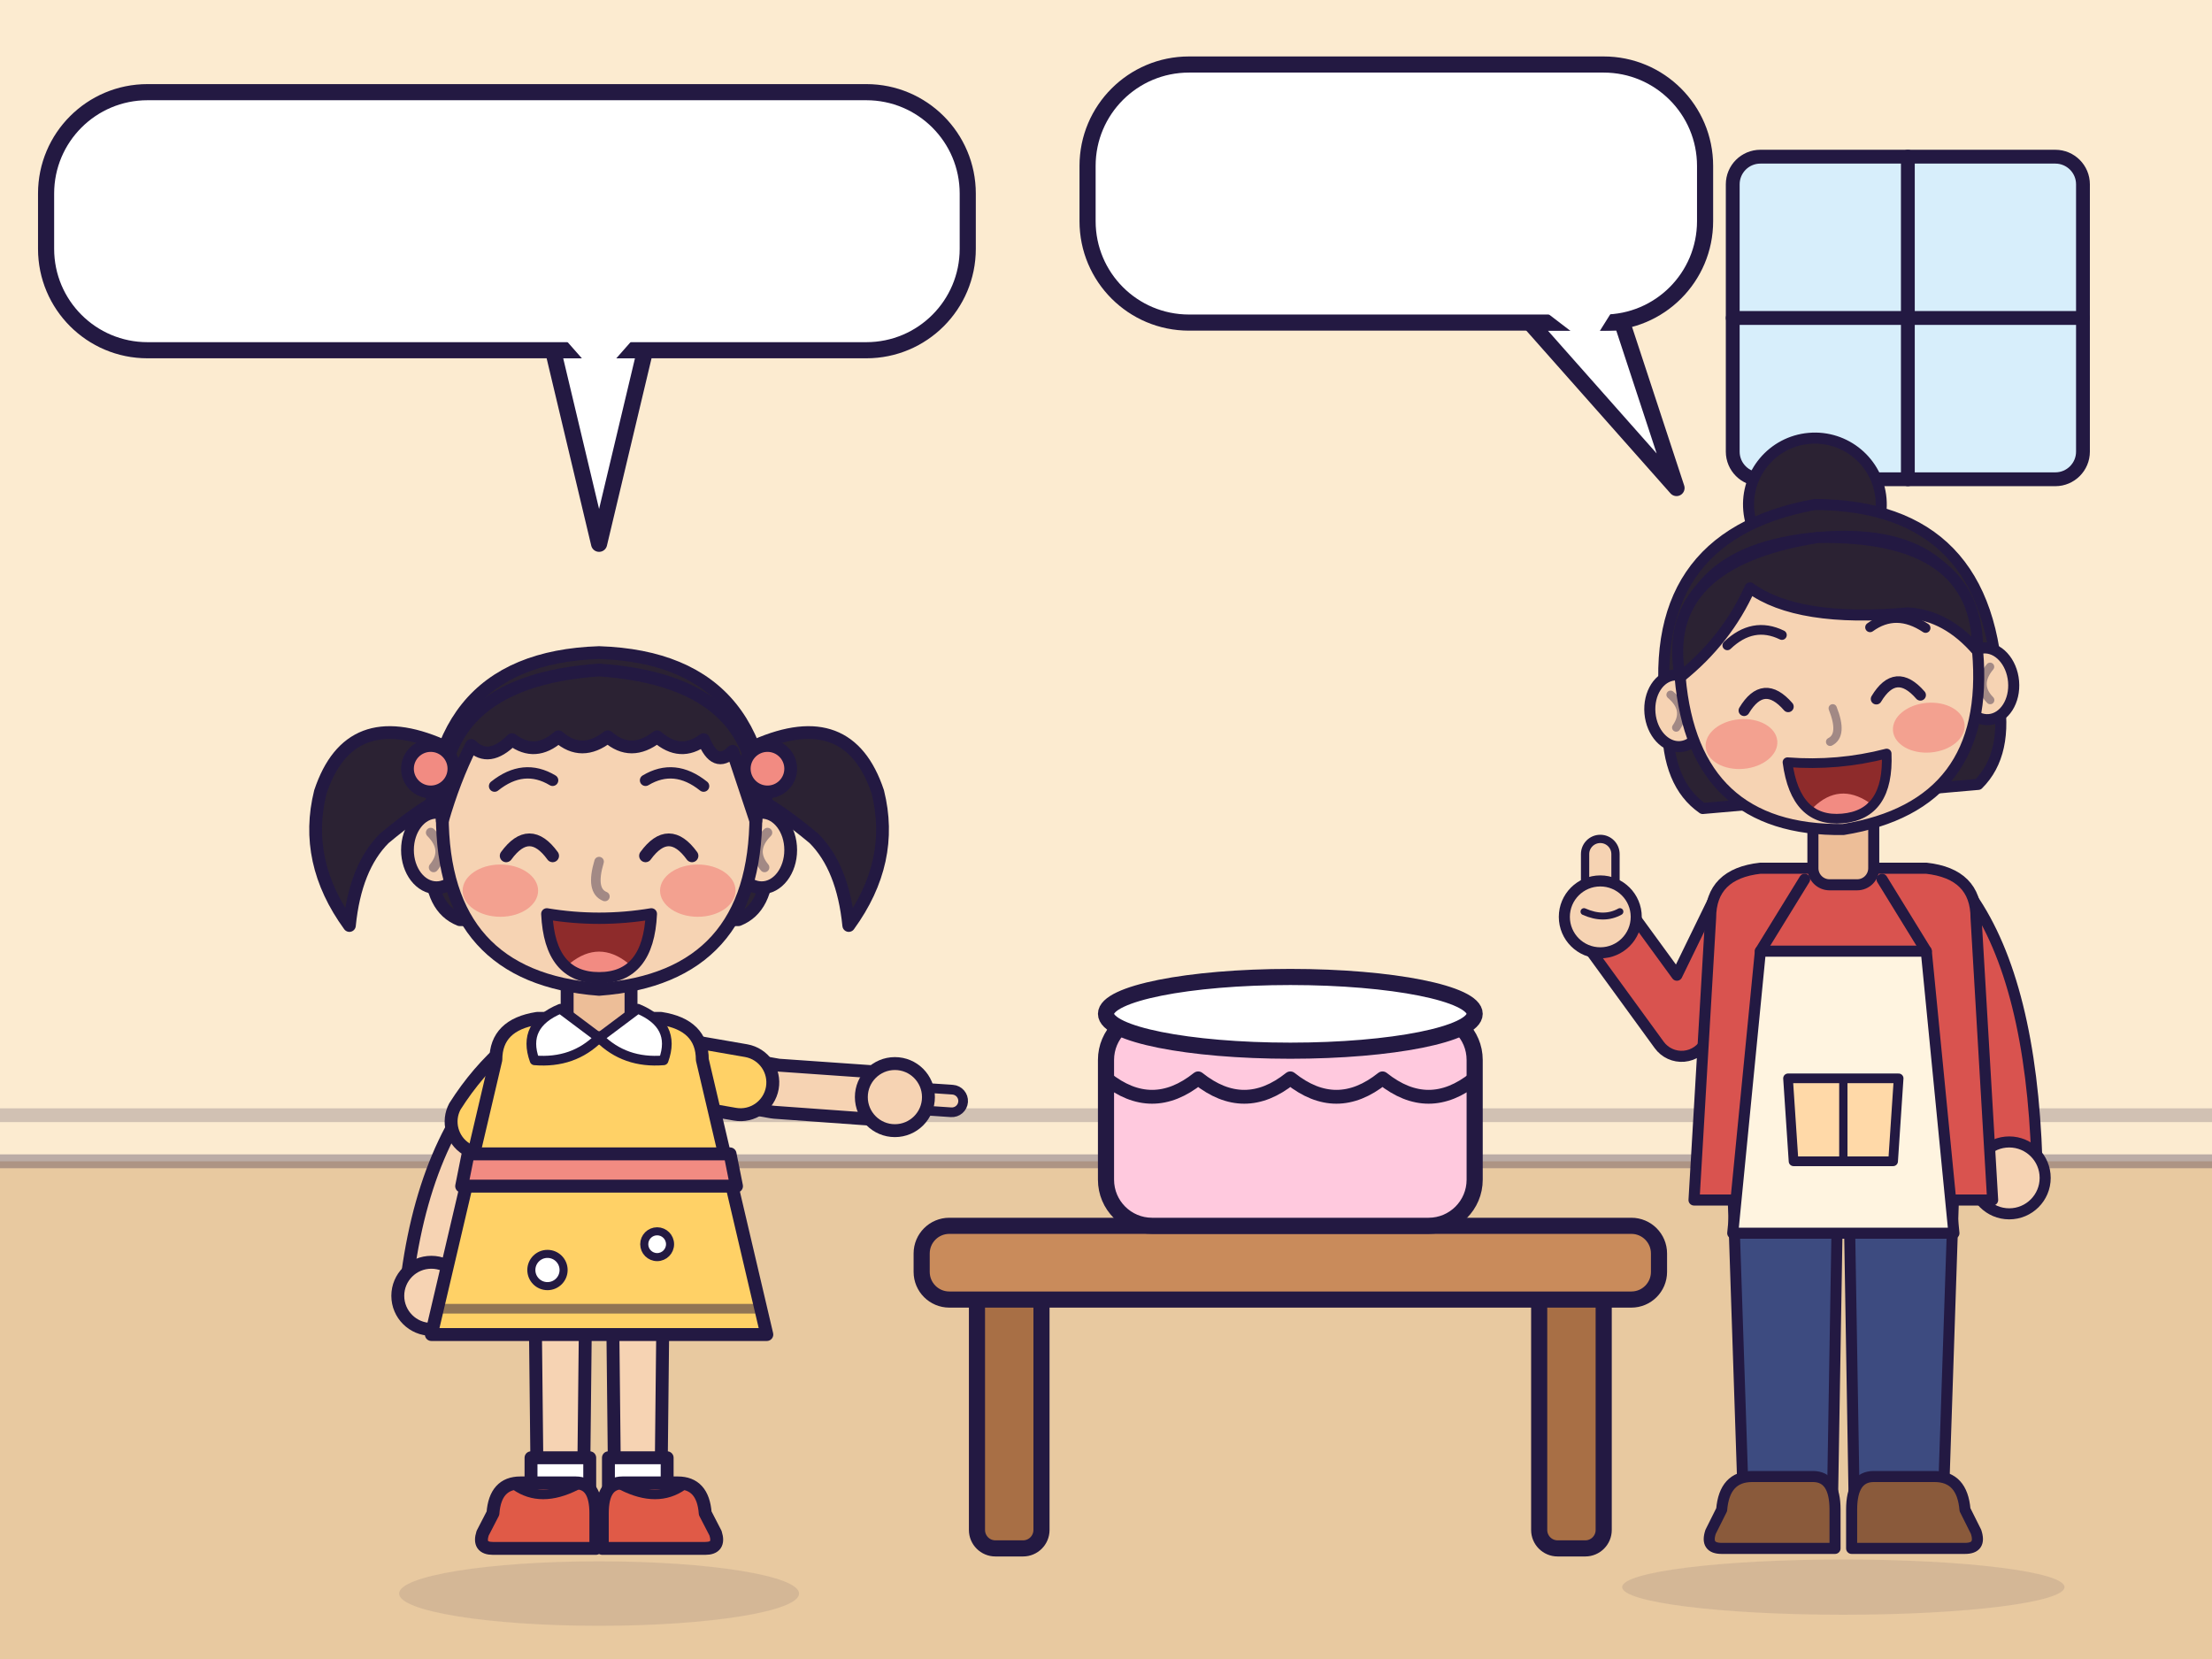
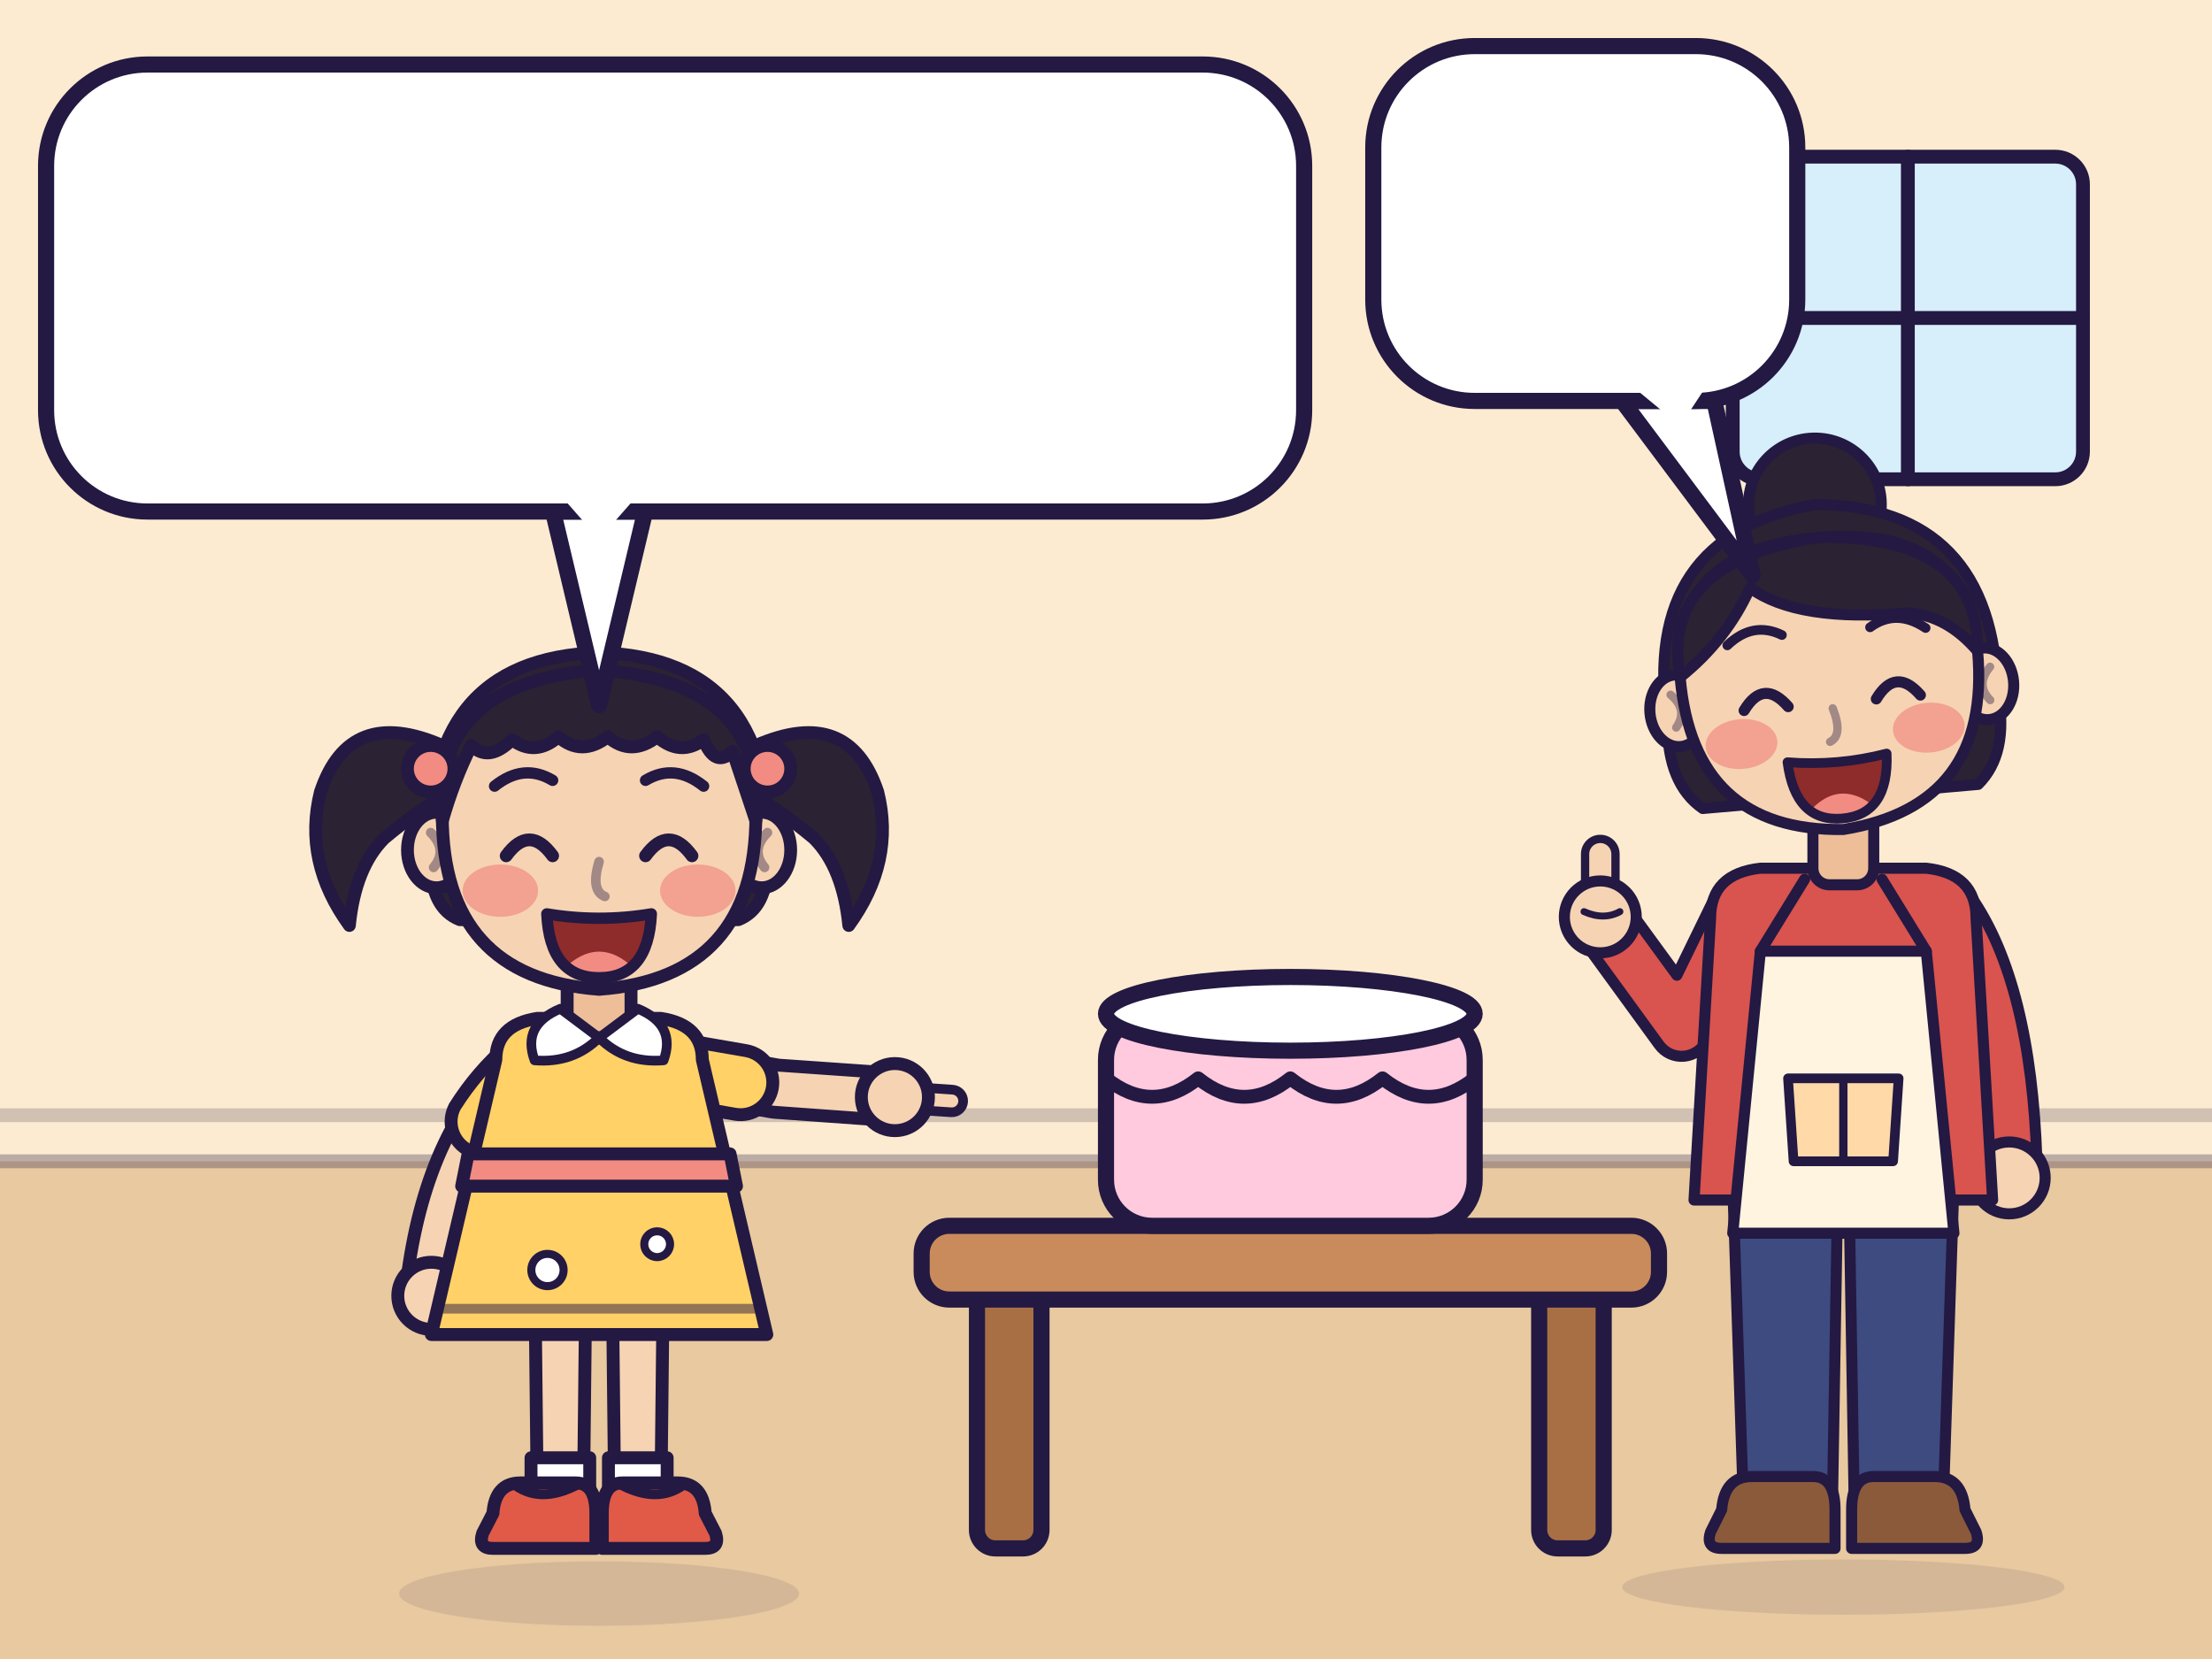
- <svg xmlns="http://www.w3.org/2000/svg" viewBox="0 0 480 360" role="img" aria-label="Little Sister points at the cake on the table: &quot;我可以吃吗？&quot;; Mom smiles and gives a thumbs-up: &quot;可以！&quot;">
+ <svg xmlns="http://www.w3.org/2000/svg" viewBox="0 0 480 360" role="img" aria-label="Little Sister points at the cake on the table: &quot;妈妈，我可以吃一个吗？&quot; Mom smiles and gives a thumbs-up: &quot;可以，吃吧！&quot;">
  <g stroke="#231942" stroke-width="3.5" stroke-linejoin="round" stroke-linecap="round">
    <rect x="0" y="0" width="480" height="360" fill="#FCEBD0" stroke="none" />
    <rect x="0" y="252" width="480" height="108" fill="#E8C9A0" stroke="none" />
    <path d="M0 252L480 252" fill="none" stroke-width="3" opacity="0.3" />
    <path d="M0 242L480 242" fill="none" stroke-width="3" opacity="0.2" />
    <rect x="376" y="34" width="76" height="70" rx="6" fill="#D7EEFB" stroke-width="3" />
    <path d="M414 34L414 104M376 69L452 69" fill="none" stroke-width="3" />
    <g transform="translate(130 336) scale(0.7 0.7)">
      <g class="char c-1 ch-meimei">
        <g transform="translate(-150 -432)">
          <ellipse class="shadow" cx="150" cy="446" rx="62" ry="10" fill="#231942" stroke="none" opacity="0.1" />
          <g class="figure" stroke="#231942" stroke-width="4" stroke-linejoin="round" stroke-linecap="round">
            <g class="legs">
              <path d="M129.9 329.7L146.1 329.7L145.1 422.6L130.9 422.6Z" fill="#F6D3B3" />
              <path d="M128.9 403.9L147.1 403.9L147.1 422.6L128.9 422.6Z" fill="#FFFFFF" />
              <path d="M153.9 329.7L170.1 329.7L169.1 422.6L154.9 422.6Z" fill="#F6D3B3" />
              <path d="M152.9 403.9L171.1 403.9L171.1 422.6L152.9 422.6Z" fill="#FFFFFF" />
              <path d="M149 421.1Q149 411.7 142.8 411.7L125.6 411.7Q117.8 411.7 117.1 421.1L113.9 427.3Q112.4 432 117.1 432L149 432Z" fill="#E05A47" />
              <path d="M124.1 412.5Q131.9 418 142.8 412.5" fill="none" stroke-width="3" />
              <path d="M151 421.1Q151 411.7 157.2 411.7L174.4 411.7Q182.2 411.7 182.9 421.1L186.1 427.3Q187.6 432 182.9 432L151 432Z" fill="#E05A47" />
              <path d="M175.9 412.5Q168.1 418 157.2 412.5" fill="none" stroke-width="3" />
            </g>
            <g transform="translate(150 333.7)">
              <g class="upper">
                <g transform="translate(-150 -333.7)">
                  <g transform="translate(172 283.7)">
                    <g class="arm-left">
                      <g transform="translate(-172 -283.7)">
                        <path d="M170.7 291L203.5 296.7A7.4 7.4 0 0 0 204.3 296.8L236.2 299.1A7.4 7.4 0 0 0 237.2 284.4L205.7 282.2L173.3 276.5A7.4 7.4 0 0 0 170.7 291Z" fill="#F6D3B3" />
                        <path d="M170.3 293.6L192.1 297.4A10 10 0 0 0 195.6 277.7L173.7 273.9A10 10 0 0 0 170.3 293.6Z" fill="#FFD166" />
                        <path d="M241.4 295.6L259.1 296.8A3.5 3.5 0 0 0 259.6 289.8L241.9 288.6A3.5 3.5 0 0 0 241.4 295.6Z" fill="#F6D3B3" stroke-width="3" />
                        <circle class="hand" cx="241.7" cy="292.1" r="10.4" fill="#F6D3B3" />
                      </g>
                    </g>
                  </g>
                  <g transform="translate(128 283.7)">
                    <g class="arm-right">
                      <g transform="translate(-128 -283.7)">
                        <path d="M123.2 278.1Q97.1 300.4 90.7 346.7A7.4 7.4 0 0 0 105.3 348.7Q110.9 308 132.8 289.3A7.4 7.4 0 0 0 123.2 278.1Z" fill="#F6D3B3" />
                        <path d="M121.5 276.1Q112.2 284.1 105.3 295A10 10 0 0 0 122.2 305.6Q127.5 297.3 134.5 291.3A10 10 0 0 0 121.5 276.1Z" fill="#FFD166" />
                        <circle class="hand" cx="98" cy="353.7" r="10.4" fill="#F6D3B3" />
                      </g>
                    </g>
                  </g>
                  <g class="body">
                    <path d="M118 280.5Q118 269.7 130.8 267.7L169.2 267.7Q182 269.7 182 280.5L202 365.7L98 365.7Z" fill="#FFD166" />
                    <path d="M109.4 309.7L190.6 309.7L192.6 319.7L107.4 319.7Z" fill="#F28B82" />
                    <g class="neck">
                      <rect x="140.1" y="250.7" width="19.8" height="23" rx="6" fill="#EDBE98" />
                    </g>
                    <path d="M138 264.7Q126 269.7 130 280.7Q142 281.7 150 273.7Z" fill="#FFFFFF" stroke-width="3" />
                    <path d="M162 264.7Q174 269.7 170 280.7Q158 281.7 150 273.7Z" fill="#FFFFFF" stroke-width="3" />
                    <circle cx="134" cy="345.7" r="5" fill="#FFFFFF" stroke-width="2.5" />
                    <circle cx="168" cy="337.7" r="4" fill="#FFFFFF" stroke-width="2.5" />
                    <path d="M101.6 357.7L198.4 357.7" fill="none" stroke-width="3" opacity="0.5" />
                  </g>
                  <g transform="translate(150 258.7)">
                    <g class="head">
                      <g transform="translate(-150 -258.7)">
                        <g transform="translate(150 210.1) scale(0.9)" stroke-width="4.4">
                          <g class="hair-back">
                            <path d="M-54-30Q-86-44-96-14Q-102 10-86 32Q-84 12-74 2Q-62-8-54-12Z" fill="#2B2233" />
                            <path d="M54-30Q86-44 96-14Q102 10 86 32Q84 12 74 2Q62-8 54-12Z" fill="#2B2233" />
                            <path d="M-58 10Q-62-60 0-62Q62-60 58 10Q58 26 48 30L-48 30Q-58 26-58 10Z" fill="#2B2233" />
                          </g>
                          <g class="ears">
                            <ellipse cx="-56" cy="6" rx="10" ry="13" fill="#F6D3B3" />
                            <ellipse cx="56" cy="6" rx="10" ry="13" fill="#F6D3B3" />
                            <path d="M-58 0Q-52 6-57 12" fill="none" stroke-width="3.3" opacity="0.4" />
                            <path d="M58 0Q52 6 57 12" fill="none" stroke-width="3.3" opacity="0.4" />
                          </g>
                          <path class="face" d="M-54-6Q-54-52 0-52Q54-52 54-6Q54 50 0 54Q-54 50-54-6Z" fill="#F6D3B3" />
                          <g class="hair">
                            <path d="M-54-4Q-58-52 0-56Q58-52 54-4Q50-16 46-28Q40-22 36-32Q28-26 20-33Q11-26 3-33Q-6-26-14-33Q-22-26-30-32Q-38-24-44-30Q-50-18-54-4Z" fill="#2B2233" />
                            <circle cx="-58" cy="-22" r="8" fill="#F28B82" />
                            <circle cx="58" cy="-22" r="8" fill="#F28B82" />
                          </g>
                          <g class="cheeks">
                            <ellipse cx="-34" cy="20" rx="13" ry="9" fill="#F28B82" stroke="none" opacity="0.7" />
                            <ellipse cx="34" cy="20" rx="13" ry="9" fill="#F28B82" stroke="none" opacity="0.7" />
                          </g>
                          <g class="brows">
                            <path d="M-36-16Q-26-24-16-18M16-18Q26-24 36-16" fill="none" stroke-width="3.9" />
                          </g>
                          <g transform="translate(0 4)">
                            <g class="eyes">
                              <g transform="translate(0 -4)">
                                <path d="M-32 8Q-24-3-16 8M16 8Q24-3 32 8" fill="none" stroke-width="4.4" />
                              </g>
                            </g>
                          </g>
                          <g class="nose">
                            <path d="M0 10Q-3 20 2 22" fill="none" stroke-width="3.3" opacity="0.4" />
                          </g>
                          <g class="mouth">
                            <path d="M-18 28Q0 31 18 28Q17 50 0 50Q-17 50-18 28Z" fill="#8E2B2B" stroke="none" />
                            <path d="M-10 45Q0 37 10 45Q6 50 0 50Q-6 50-10 45Z" fill="#F28B82" stroke="none" />
                            <path d="M-18 28Q0 31 18 28Q17 50 0 50Q-17 50-18 28Z" fill="none" stroke-width="3.9" />
                          </g>
                        </g>
                      </g>
                    </g>
                  </g>
                </g>
              </g>
            </g>
          </g>
        </g>
      </g>
    </g>
    <g transform="translate(400 336) scale(-0.6 0.6)">
      <g class="char c-2 ch-mama">
        <g transform="translate(-150 -432)">
          <ellipse class="shadow" cx="150" cy="446" rx="80" ry="10" fill="#231942" stroke="none" opacity="0.1" />
          <g class="figure" stroke="#231942" stroke-width="4" stroke-linejoin="round" stroke-linecap="round">
            <g class="legs">
              <path d="M110 300L148 300L146 420L114 420Z" fill="#3D4B80" />
              <path d="M190 300L152 300L154 420L186 420Z" fill="#3D4B80" />
              <path d="M147 418Q147 406 139 406L117 406Q107 406 106 418L102 426Q100 432 106 432L147 432Z" fill="#8A5A3B" />
              <path d="M153 418Q153 406 161 406L183 406Q193 406 194 418L198 426Q200 432 194 432L153 432Z" fill="#8A5A3B" />
            </g>
            <g transform="translate(150 300)">
              <g class="upper">
                <g transform="translate(-150 -300)">
                  <g transform="translate(188 202)">
                    <g class="arm-left">
                      <g transform="translate(-188 -202)">
                        <path d="M179 206.4L199.5 248.4A10 10 0 0 0 216.6 249.9L243.1 213.5A10 10 0 0 0 226.9 201.8L210.2 224.7L197 197.6A10 10 0 0 0 179 206.4Z" fill="#D9534F" />
                        <path d="M243.4 201L243.4 180.9A5.5 5.5 0 0 0 232.4 180.9L232.4 201A5.5 5.5 0 0 0 243.4 201Z" fill="#F6D3B3" stroke-width="3" />
                        <circle class="hand" cx="237.9" cy="203.6" r="13" fill="#F6D3B3" />
                        <path d="M230.8 201.7Q236.6 204.9 243.8 201.7" fill="none" stroke-width="2.5" />
                      </g>
                    </g>
                  </g>
                  <g transform="translate(112 202)">
                    <g class="arm-right">
                      <g transform="translate(-112 -202)">
                        <path d="M103.8 196.3Q82.1 227.5 80 291.7A10 10 0 0 0 100 292.3Q101.9 234.1 120.2 207.7A10 10 0 0 0 103.8 196.3Z" fill="#D9534F" />
                        <circle class="hand" cx="90" cy="298" r="13" fill="#F6D3B3" />
                      </g>
                    </g>
                  </g>
                  <g class="body">
                    <path d="M102 204Q102 188 120 186L180 186Q198 188 198 204L204 306L96 306Z" fill="#D9534F" />
                    <path class="apron" d="M120 216L180 216L190 318L110 318Z" fill="#FFF4E0" />
                    <path d="M120 216L136 190M180 216L164 190" fill="none" stroke-width="4" />
                    <path d="M130 262L170 262L168 292L132 292Z" fill="#FFD9A8" stroke-width="3.5" />
                    <path d="M150 262L150 292" fill="none" stroke-width="3" />
                    <g class="neck">
                      <rect x="139" y="164" width="22" height="28" rx="6" fill="#EDBE98" />
                    </g>
                  </g>
                  <g transform="translate(150 172) rotate(5)">
                    <g class="head act">
                      <g transform="translate(-150 -172)">
                        <g transform="translate(150 118) scale(1)" stroke-width="4">
                          <g class="hair-back">
                            <circle cx="0" cy="-64" r="24" fill="#2B2233" />
                            <path d="M-60 10Q-64-58 0-64Q64-58 60 10Q62 32 50 42L-50 42Q-62 32-60 10Z" fill="#2B2233" />
                          </g>
                          <g class="ears">
                            <ellipse cx="-56" cy="6" rx="10" ry="13" fill="#F6D3B3" />
                            <ellipse cx="56" cy="6" rx="10" ry="13" fill="#F6D3B3" />
                            <path d="M-58 0Q-52 6-57 12" fill="none" stroke-width="3" opacity="0.4" />
                            <path d="M58 0Q52 6 57 12" fill="none" stroke-width="3" opacity="0.4" />
                          </g>
                          <path class="face" d="M-54-6Q-54-52 0-52Q54-52 54-6Q54 50 0 54Q-54 50-54-6Z" fill="#F6D3B3" />
                          <g class="hair">
                            <path d="M-54-6Q-58-48 0-52Q58-48 54-6Q36-18 26-36Q10-22-30-22Q-44-20-54-6Z" fill="#2B2233" />
                          </g>
                          <g class="cheeks">
                            <ellipse cx="-34" cy="20" rx="13" ry="9" fill="#F28B82" stroke="none" opacity="0.7" />
                            <ellipse cx="34" cy="20" rx="13" ry="9" fill="#F28B82" stroke="none" opacity="0.7" />
                          </g>
                          <g class="brows">
                            <path d="M-36-16Q-26-24-16-18M16-18Q26-24 36-16" fill="none" stroke-width="3.5" />
                          </g>
                          <g transform="translate(0 4)">
                            <g class="eyes">
                              <g transform="translate(0 -4)">
                                <path d="M-32 8Q-24-3-16 8M16 8Q24-3 32 8" fill="none" stroke-width="4" />
                              </g>
                            </g>
                          </g>
                          <g class="nose">
                            <path d="M0 10Q-3 20 2 22" fill="none" stroke-width="3" opacity="0.4" />
                          </g>
                          <g class="mouth">
                            <path d="M-18 28Q0 31 18 28Q17 50 0 50Q-17 50-18 28Z" fill="#8E2B2B" stroke="none" />
                            <path d="M-10 45Q0 37 10 45Q6 50 0 50Q-6 50-10 45Z" fill="#F28B82" stroke="none" />
                            <path d="M-18 28Q0 31 18 28Q17 50 0 50Q-17 50-18 28Z" fill="none" stroke-width="3.5" />
                          </g>
                        </g>
                      </g>
                    </g>
                  </g>
                </g>
              </g>
            </g>
          </g>
        </g>
      </g>
    </g>
    <g transform="translate(280 336)">
      <g class="prop p-table">
        <rect x="-68" y="-58" width="14" height="58" rx="4" fill="#A86F45" />
        <rect x="54" y="-58" width="14" height="58" rx="4" fill="#A86F45" />
        <rect x="-80" y="-70" width="160" height="16" rx="6" fill="#C98B5B" />
      </g>
    </g>
    <g transform="translate(280 266)">
      <g class="prop p-cake">
        <rect x="-40" y="-46" width="80" height="46" rx="10" fill="#FFC9DE" />
        <path d="M-40-32Q-30-24-20-32Q-10-24 0-32Q10-24 20-32Q30-24 40-32" fill="none" stroke-width="3" />
        <ellipse cx="0" cy="-46" rx="40" ry="8" fill="#FFFFFF" />
      </g>
    </g>
-     <g transform="translate(130 118)">
-       <g class="bubble b-1 has-text">
-         <g transform="translate(-130 -118)">
-           <path d="M120 76L130 118L140 76Z" fill="#FFFFFF" />
-           <rect x="10" y="20" width="200" height="56" rx="22" fill="#FFFFFF" />
-           <path d="M121.2 72L130 82L138.8 72Z" fill="#FFFFFF" stroke="none" />
-         </g>
-       </g>
-     </g>
-     <g transform="translate(363.8 105.9)">
-       <g class="bubble b-2 has-text">
-         <g transform="translate(-363.8 -105.9)">
-           <path d="M332 70L363.8 105.9L352 70Z" fill="#FFFFFF" />
-           <rect x="236" y="14" width="134" height="56" rx="22" fill="#FFFFFF" />
-           <path d="M333.2 66L345.1 75.1L350.8 66Z" fill="#FFFFFF" stroke="none" />
+     <g transform="translate(130 153)">
+       <g class="bubble b-1 has-text line-0">
+         <g transform="translate(-130 -153)">
+           <path d="M120 111L130 153L140 111Z" fill="#FFFFFF" />
+           <rect x="10" y="14" width="273" height="97" rx="22" fill="#FFFFFF" />
+           <path d="M121.2 107L130 117L138.8 107Z" fill="#FFFFFF" stroke="none" />
+         </g>
+       </g>
+     </g>
+     <g transform="translate(380.3 124.8)">
+       <g class="bubble b-2 has-text line-1">
+         <g transform="translate(-380.3 -124.8)">
+           <path d="M352 87L380.3 124.8L372 87Z" fill="#FFFFFF" />
+           <rect x="298" y="10" width="92" height="77" rx="22" fill="#FFFFFF" />
+           <path d="M353.2 83L364.6 92.4L370.8 83Z" fill="#FFFFFF" stroke="none" />
        </g>
      </g>
    </g>
  </g>
</svg>
